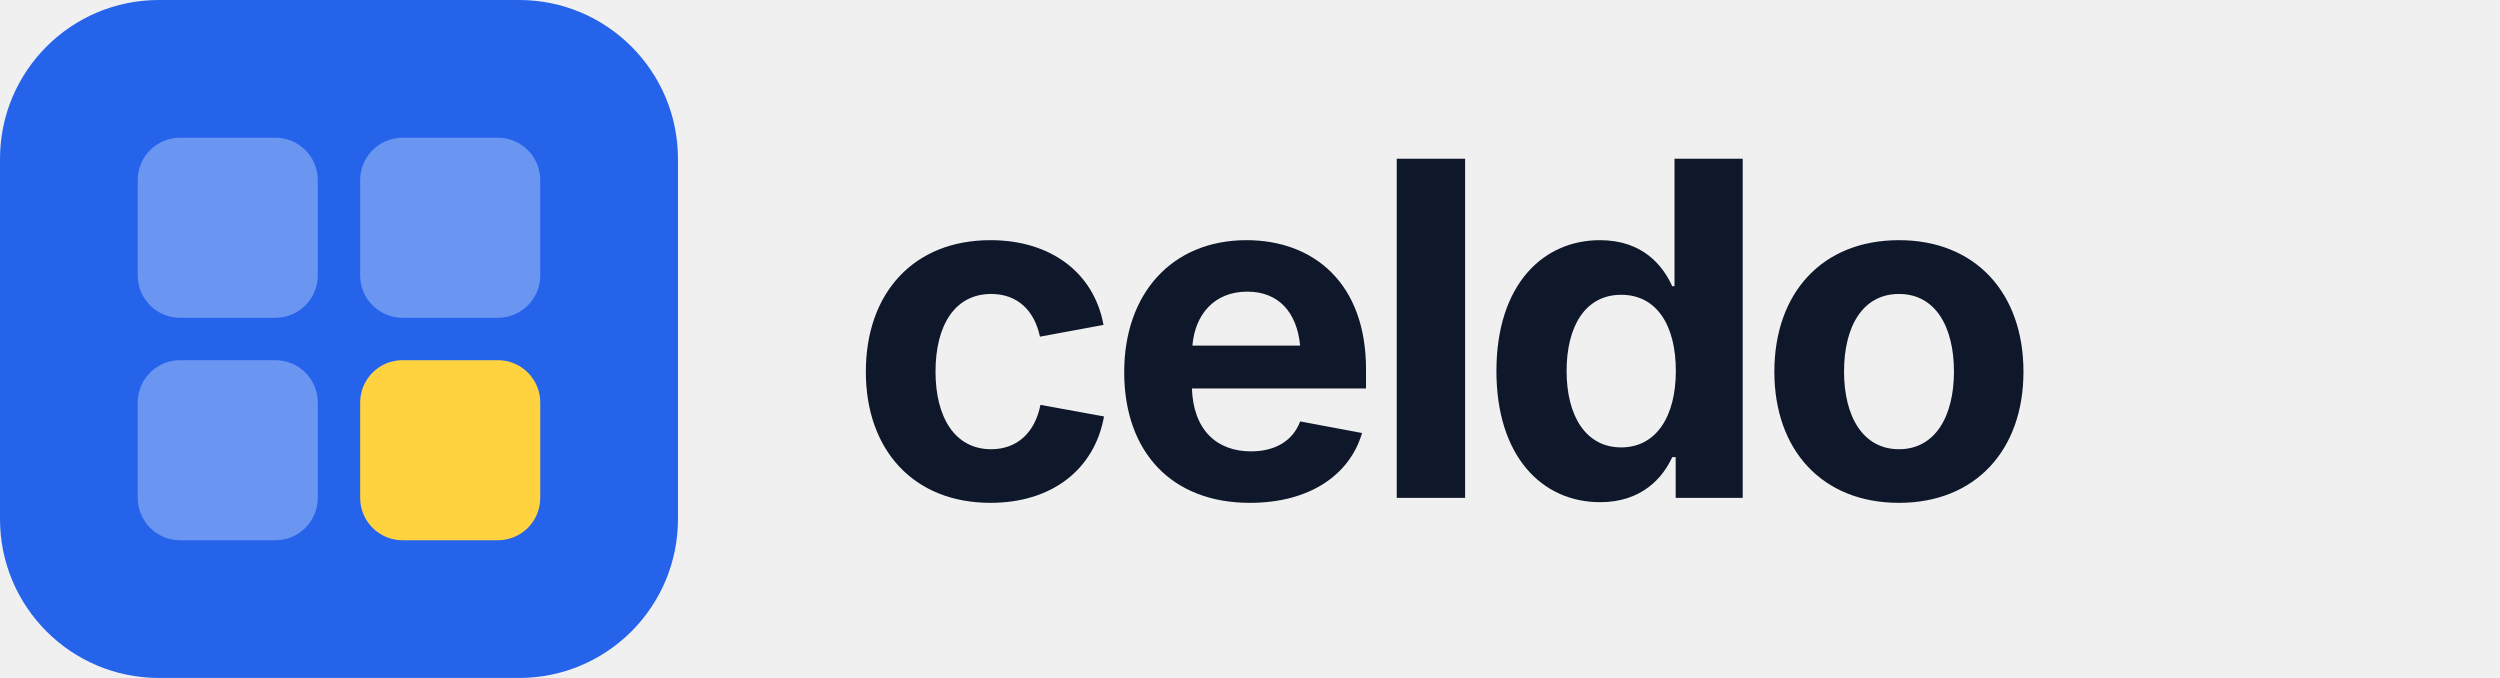
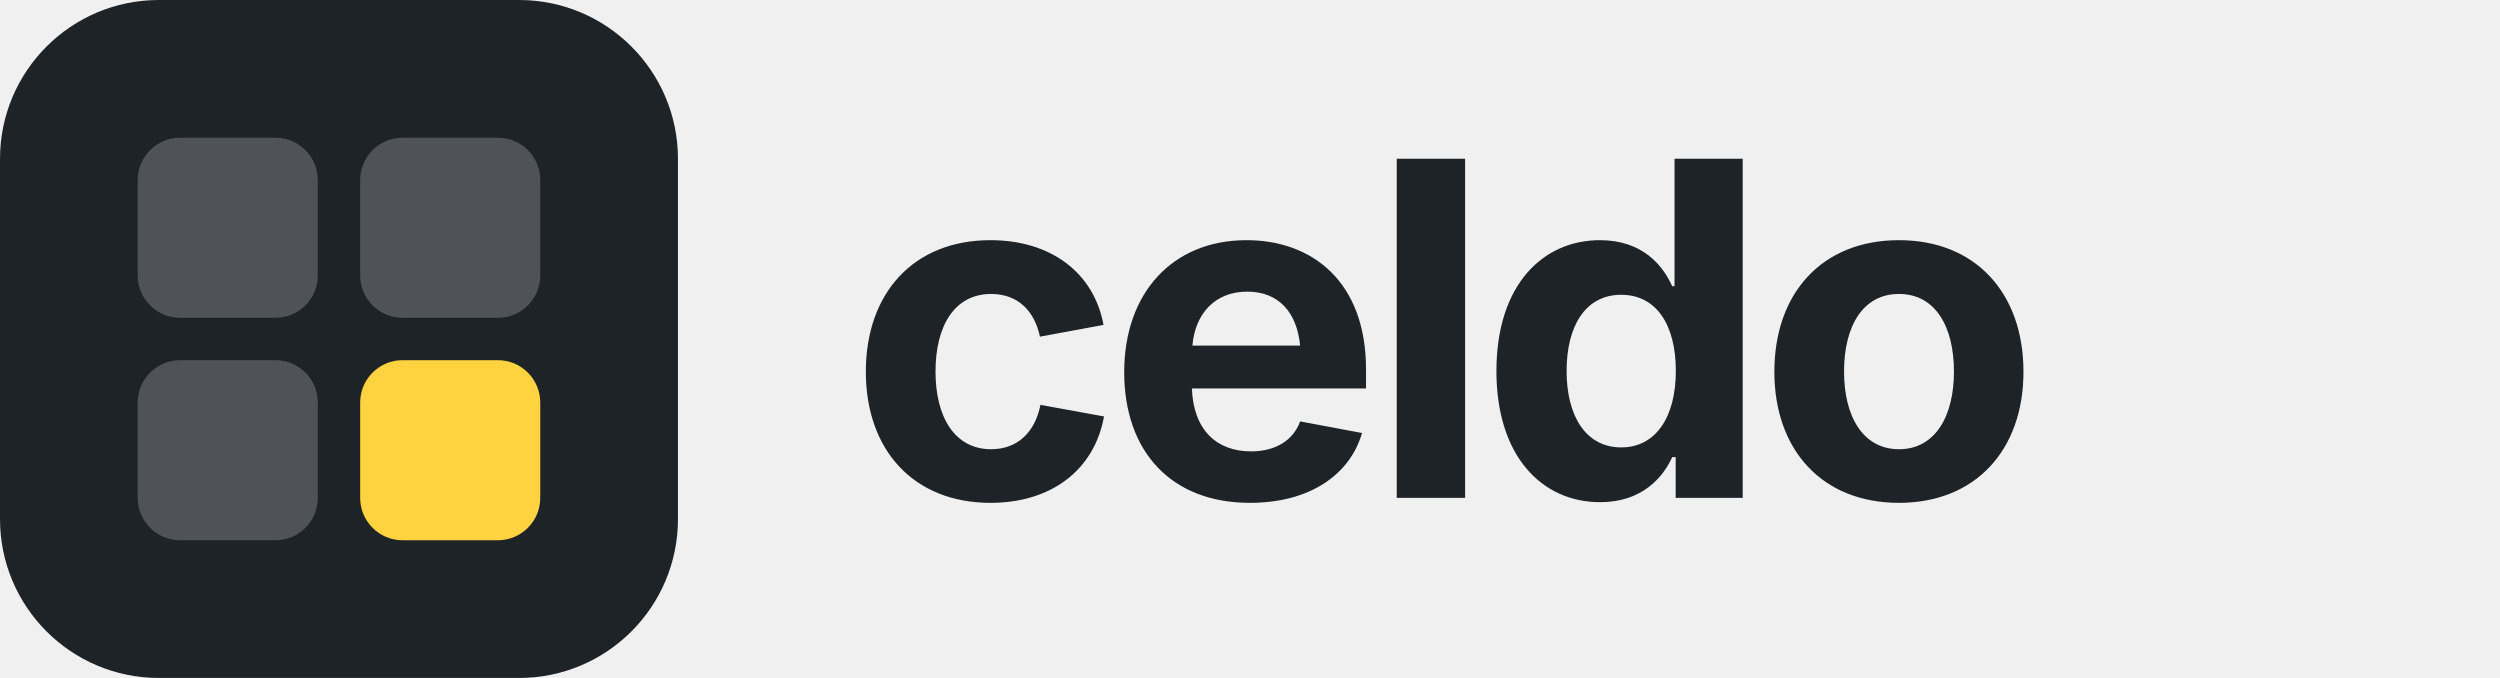
<svg xmlns="http://www.w3.org/2000/svg" viewBox="0 0 236 64" role="img" aria-label="Celdo">
-   <rect width="64" height="64" rx="15" fill="#2563EB" />
-   <rect x="13" y="13" width="17" height="17" rx="4" fill="#FFFFFF" fill-opacity="0.32" />
-   <rect x="34" y="13" width="17" height="17" rx="4" fill="#FFFFFF" fill-opacity="0.32" />
-   <rect x="13" y="34" width="17" height="17" rx="4" fill="#FFFFFF" fill-opacity="0.32" />
+   <rect width="64" height="64" rx="15" fill="#1E2328" />
+   <rect x="13" y="13" width="17" height="17" rx="4" fill="#FFFFFF" fill-opacity="0.22" />
+   <rect x="34" y="13" width="17" height="17" rx="4" fill="#FFFFFF" fill-opacity="0.22" />
+   <rect x="13" y="34" width="17" height="17" rx="4" fill="#FFFFFF" fill-opacity="0.22" />
  <rect x="34" y="34" width="17" height="17" rx="4" fill="#FFD23F" />
-   <text x="80" y="47" font-family="'Bricolage Grotesque', Inter, system-ui, sans-serif" font-size="44" font-weight="700" letter-spacing="-1.5" fill="#0F172A">celdo</text>
+   <text x="80" y="47" font-family="'Bricolage Grotesque', Inter, system-ui, sans-serif" font-size="44" font-weight="700" letter-spacing="-1.5" fill="#1E2328">celdo</text>
</svg>
